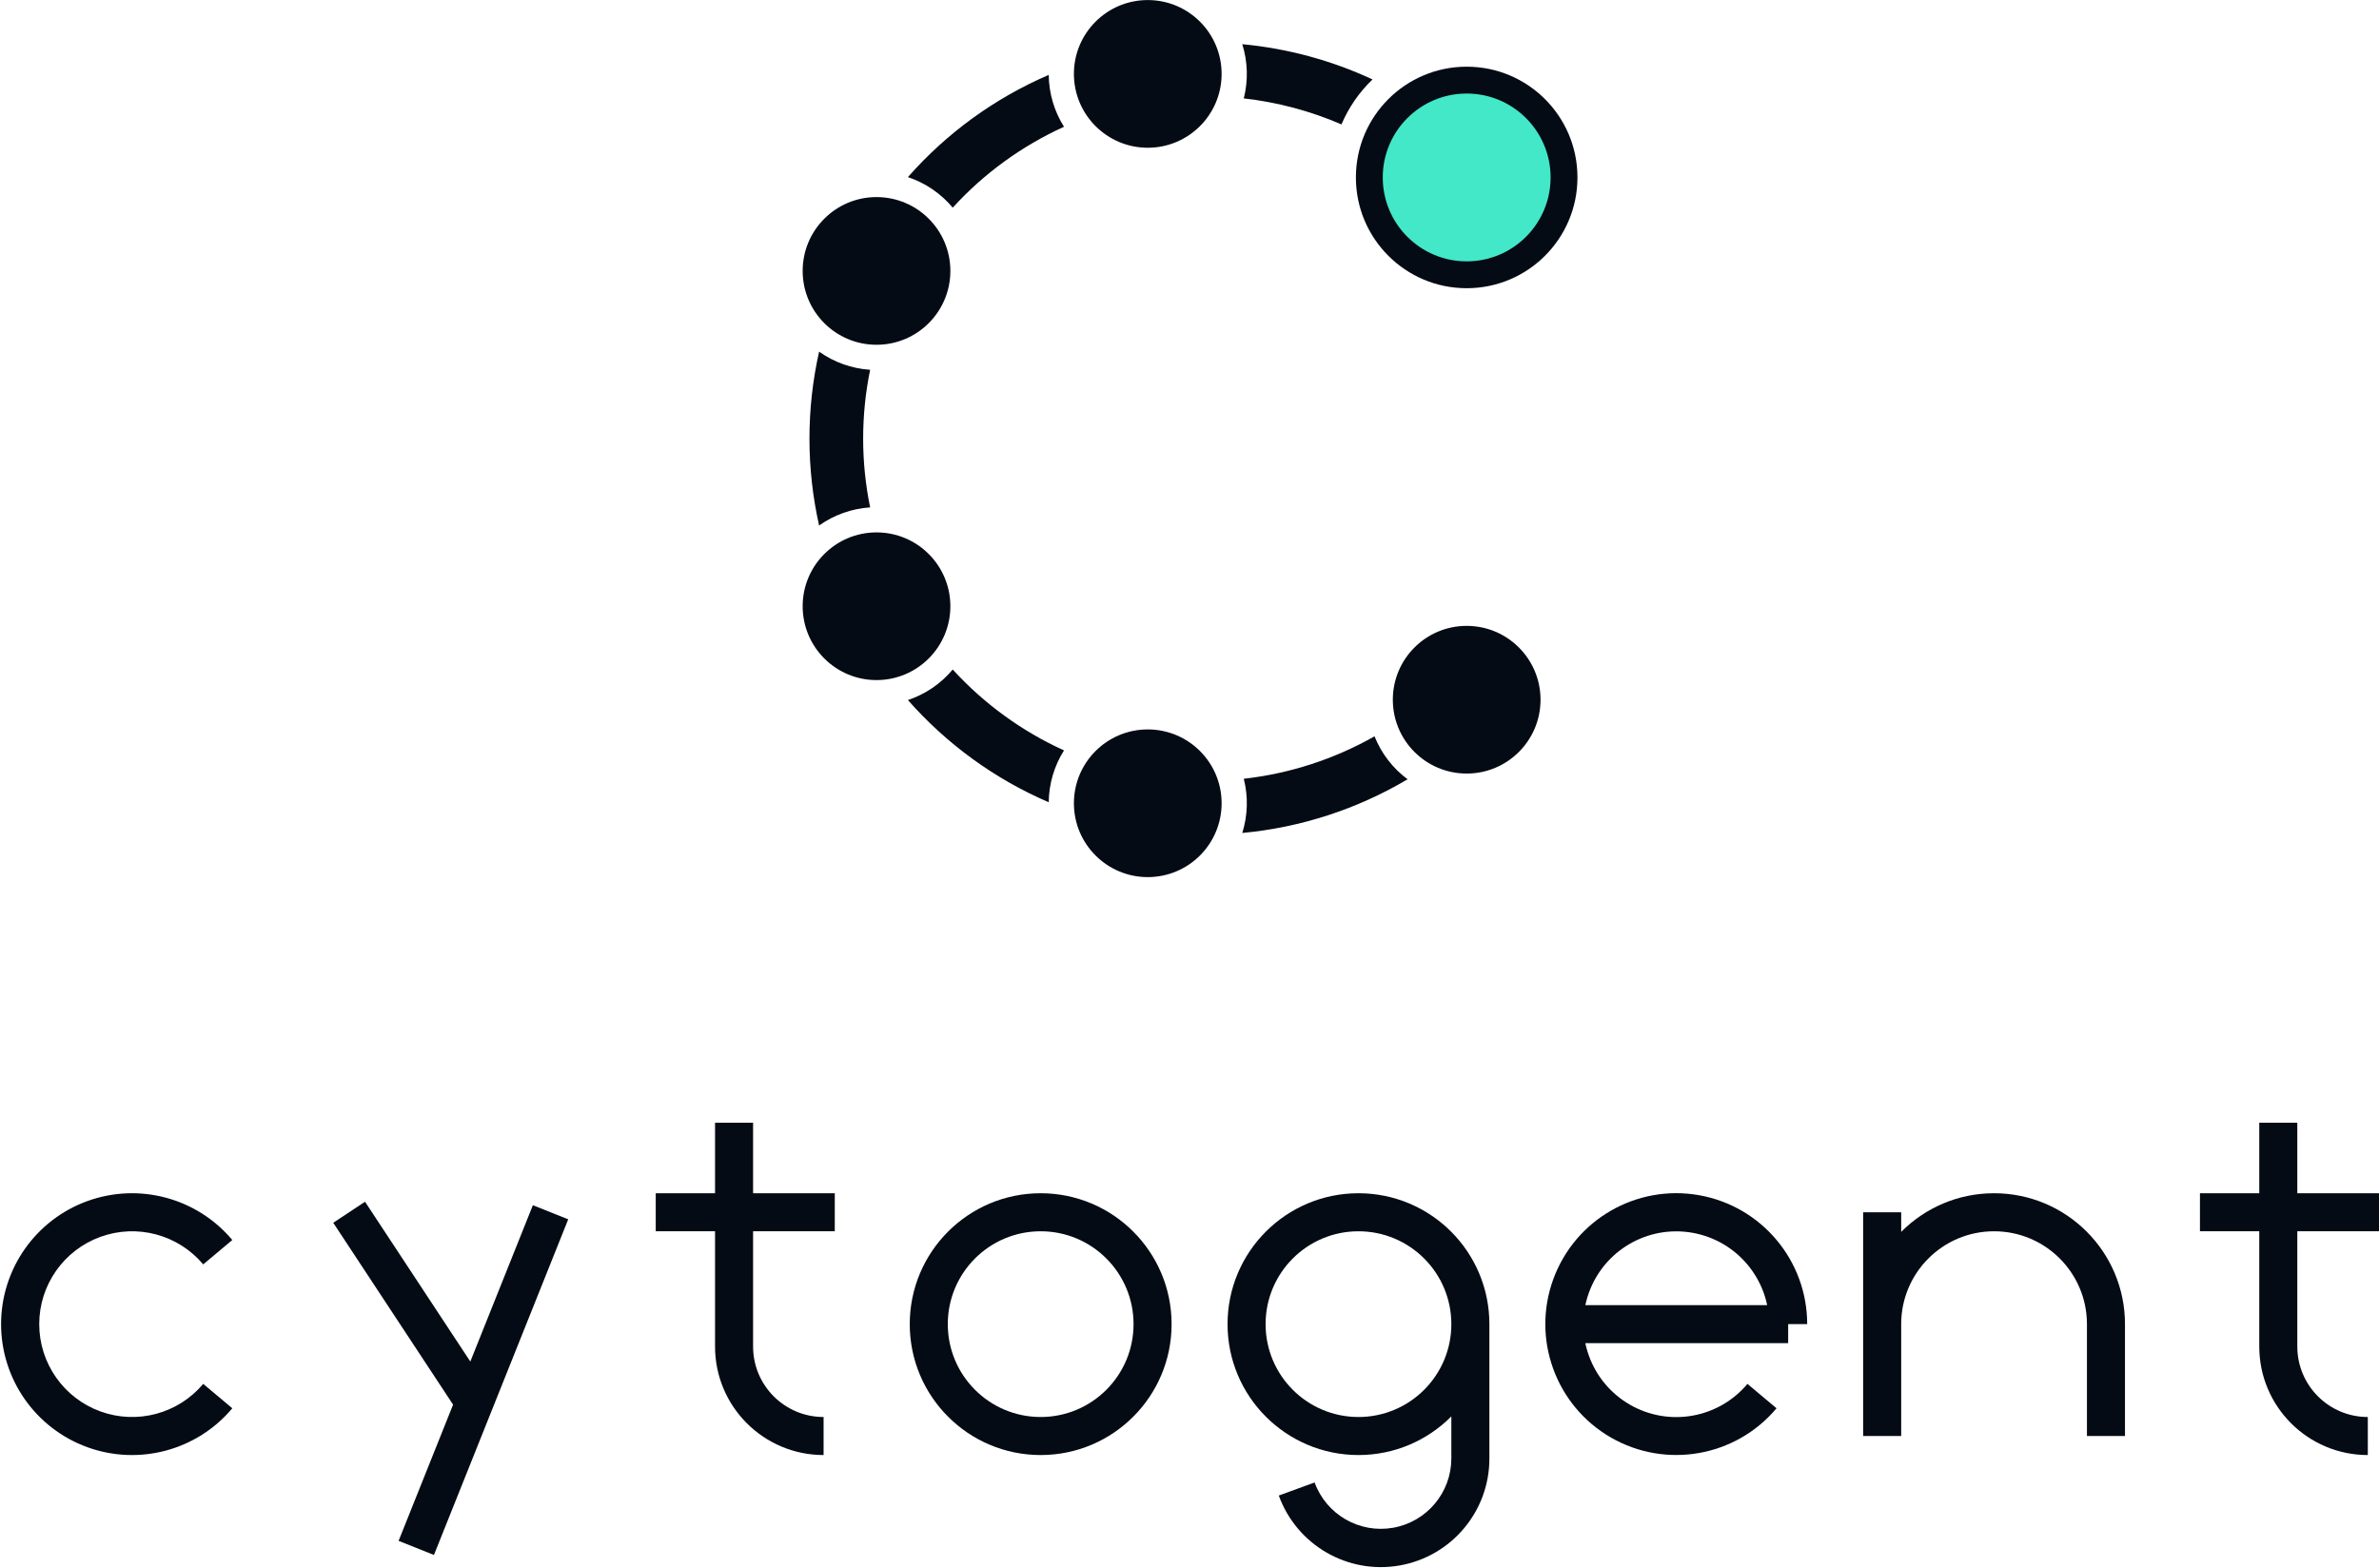
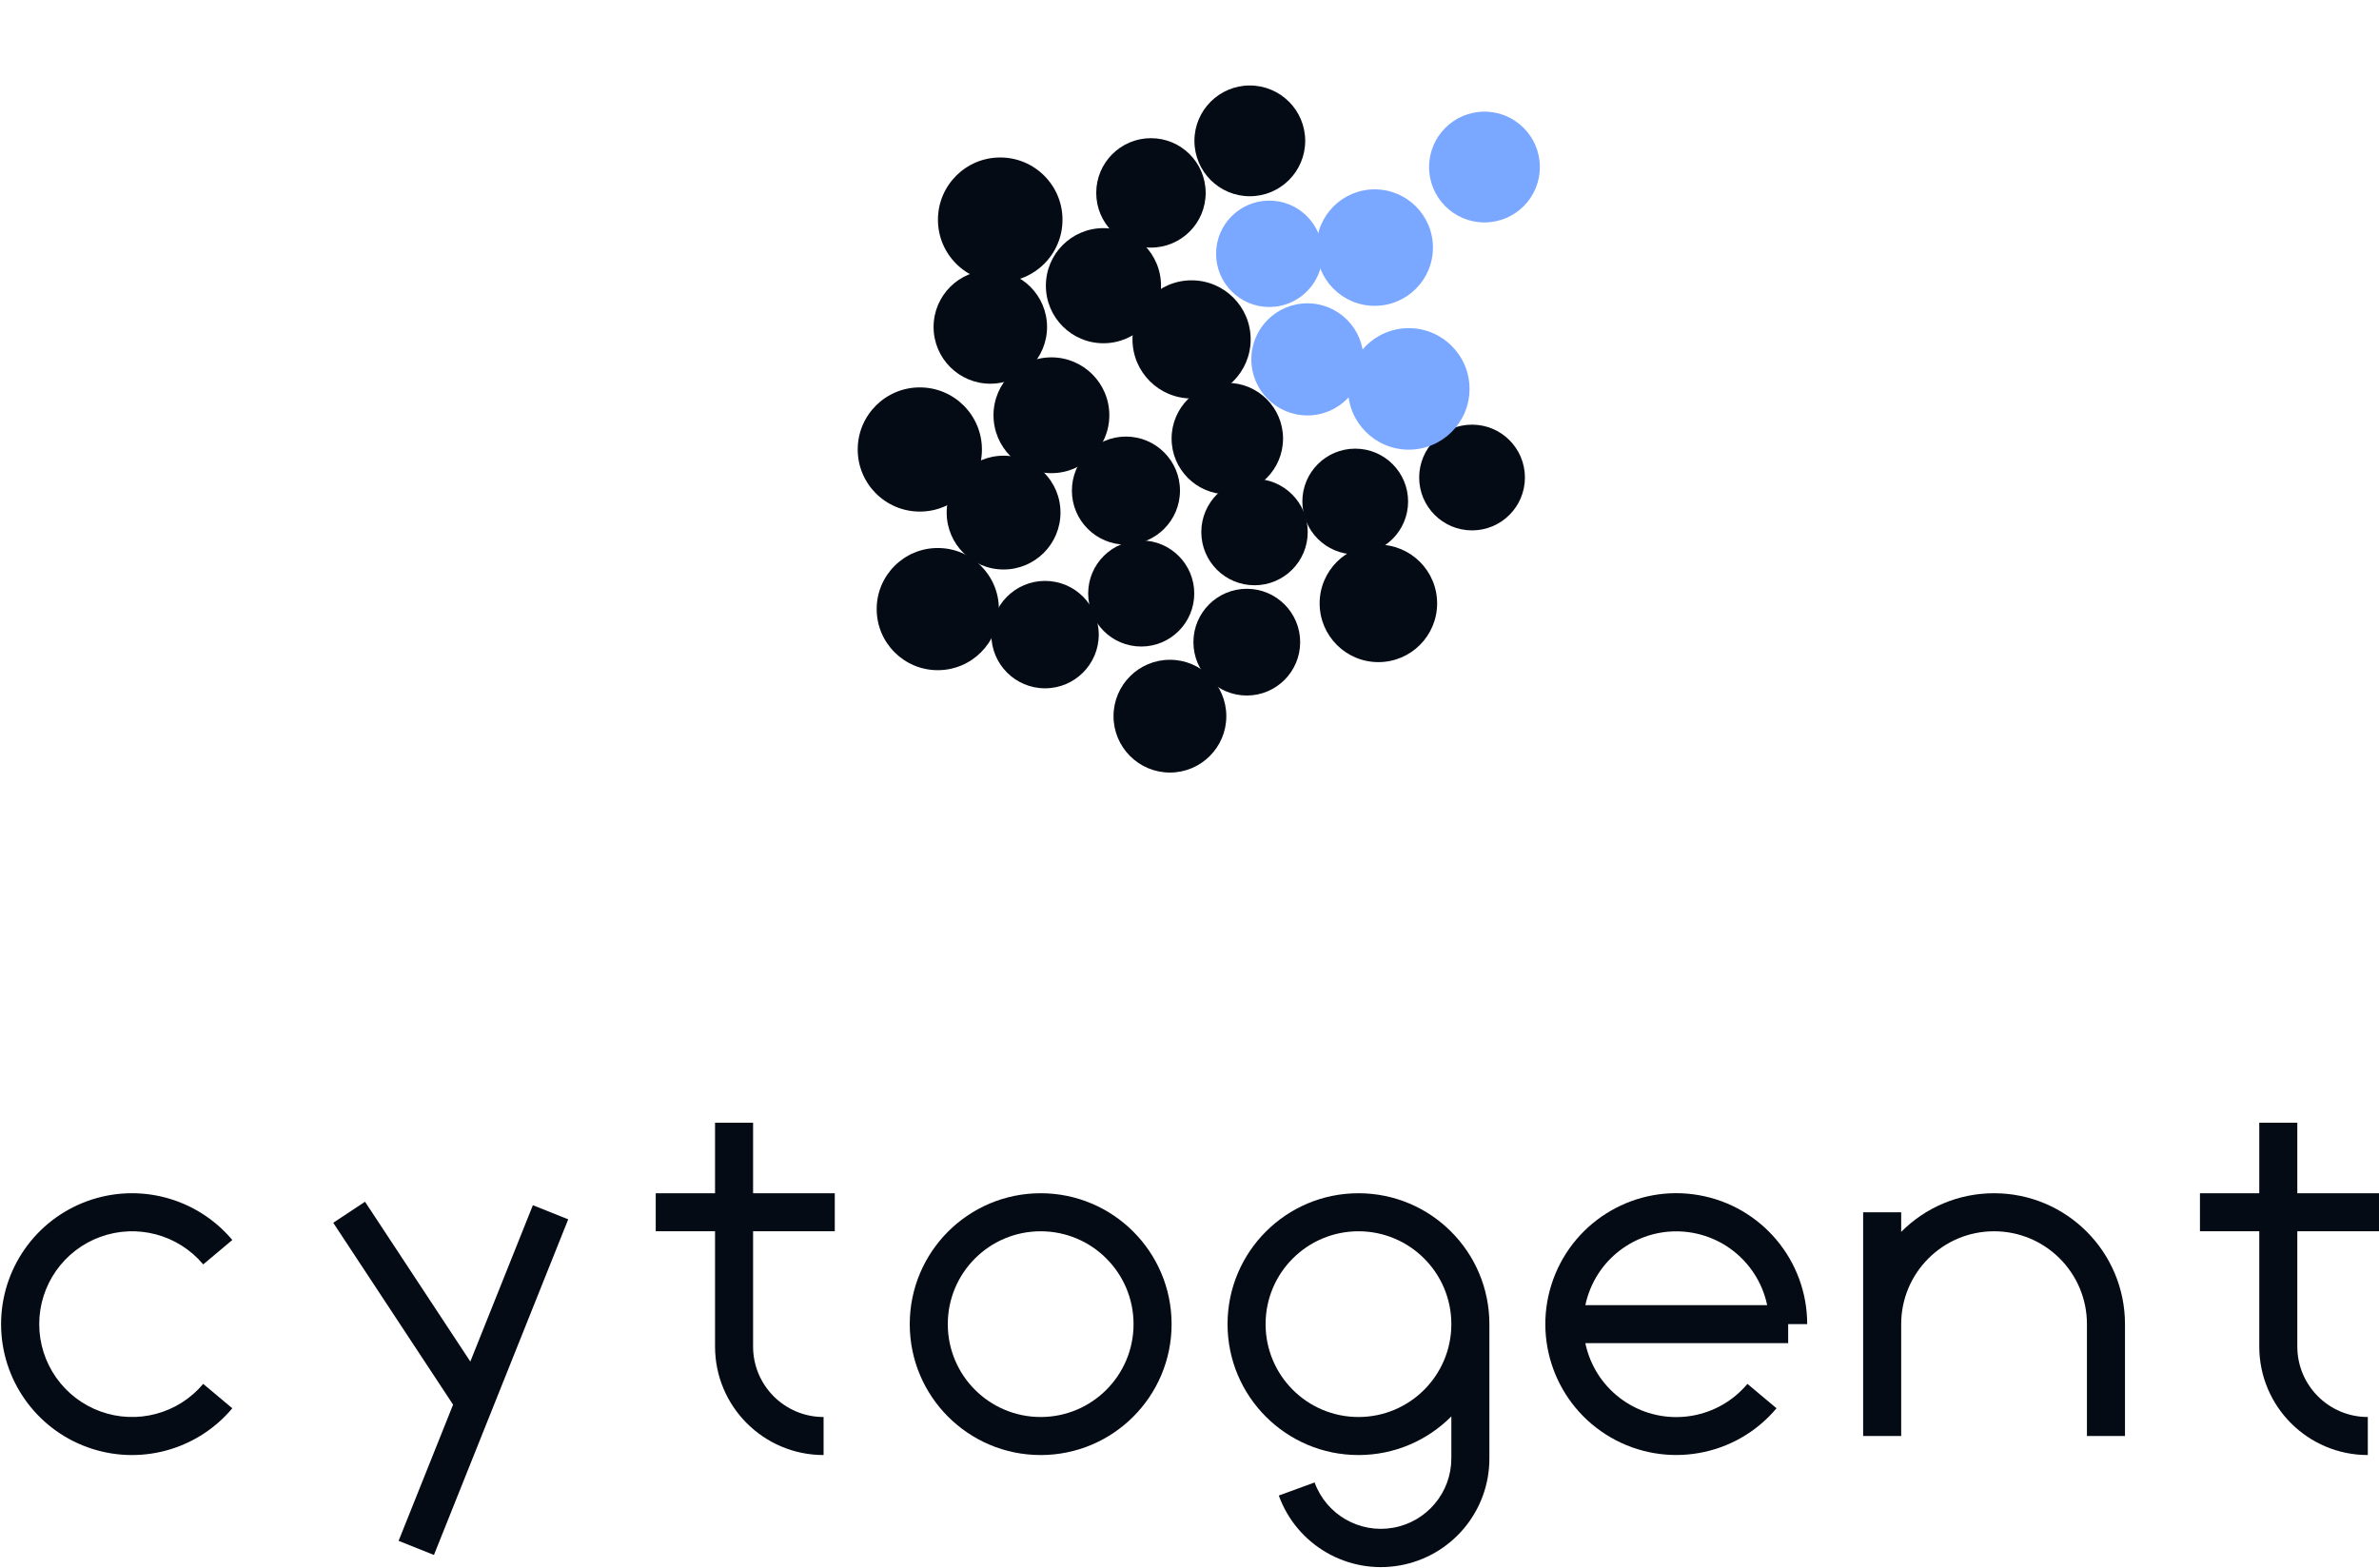
<svg xmlns="http://www.w3.org/2000/svg" viewBox="-0.1 8.8 212.6 140.1" role="img">
  <g transform="translate(59.63 0) scale(1.5)">
-     <path fill="#050B14" d="M41.95 10.6A23.6 23.6 0 0 0 34.19 8.5A5.9 5.9 0 0 1 34.28 11.73A20.4 20.4 0 0 1 40.1 13.28A8.1 8.1 0 0 1 41.95 10.6ZM22.66 10.33A23.6 23.6 0 0 0 14.27 16.42A5.9 5.9 0 0 1 16.94 18.24A20.4 20.4 0 0 1 23.57 13.42A5.9 5.9 0 0 1 22.66 10.33ZM8.98 26.82A23.6 23.6 0 0 0 8.98 37.18A5.9 5.9 0 0 1 12.02 36.1A20.4 20.4 0 0 1 12.02 27.9A5.9 5.9 0 0 1 8.98 26.82ZM14.27 47.58A23.6 23.6 0 0 0 22.66 53.67A5.9 5.9 0 0 1 23.57 50.58A20.4 20.4 0 0 1 16.94 45.76A5.9 5.9 0 0 1 14.27 47.58ZM34.19 55.5A23.6 23.6 0 0 0 44.04 52.3A5.9 5.9 0 0 1 42.07 49.74A20.4 20.4 0 0 1 34.28 52.27A5.9 5.9 0 0 1 34.19 55.5Z" />
-     <circle cx="28.56" cy="10.27" r="4.4" fill="#050B14" />
-     <circle cx="12.4" cy="22.01" r="4.4" fill="#050B14" />
-     <circle cx="12.4" cy="41.99" r="4.4" fill="#050B14" />
-     <circle cx="28.56" cy="53.73" r="4.4" fill="#050B14" />
-     <circle cx="47.56" cy="47.56" r="4.4" fill="#050B14" />
-     <circle cx="47.56" cy="16.44" r="6.6" fill="#050B14" />
-     <circle cx="47.56" cy="16.44" r="5" fill="#42E8C8" />
+     <circle cx="33.30" cy="32.00" r="3.32" fill="#050B14" />
+     <circle cx="27.26" cy="35.10" r="3.22" fill="#050B14" />
+     <circle cx="31.17" cy="26.09" r="3.52" fill="#050B14" />
+     <circle cx="34.92" cy="37.57" r="3.17" fill="#050B14" />
+     <circle cx="22.82" cy="30.61" r="3.45" fill="#050B14" />
+     <circle cx="28.17" cy="41.23" r="3.16" fill="#050B14" />
+     <circle cx="25.92" cy="22.89" r="3.43" fill="#050B14" />
+     <circle cx="40.92" cy="35.75" r="3.15" fill="#050B14" />
+     <circle cx="19.97" cy="36.41" r="3.39" fill="#050B14" />
+     <circle cx="34.46" cy="44.13" r="3.18" fill="#050B14" />
+     <circle cx="19.18" cy="25.35" r="3.38" fill="#050B14" />
+     <circle cx="22.44" cy="43.68" r="3.20" fill="#050B14" />
+     <circle cx="28.75" cy="17.36" r="3.26" fill="#050B14" />
+     <circle cx="42.30" cy="41.82" r="3.50" fill="#050B14" />
+     <circle cx="14.98" cy="32.65" r="3.70" fill="#050B14" />
+     <circle cx="29.88" cy="48.54" r="3.36" fill="#050B14" />
+     <circle cx="19.77" cy="18.96" r="3.71" fill="#050B14" />
+     <circle cx="47.88" cy="34.32" r="3.15" fill="#050B14" />
+     <circle cx="16.05" cy="42.16" r="3.64" fill="#050B14" />
+     <circle cx="34.64" cy="14.26" r="3.30" fill="#050B14" />
+     <circle cx="42.08" cy="20.62" r="3.47" fill="#7AA7FF" />
+     <circle cx="35.80" cy="20.99" r="3.17" fill="#7AA7FF" />
+     <circle cx="44.11" cy="29.04" r="3.62" fill="#7AA7FF" />
+     <circle cx="38.07" cy="27.28" r="3.34" fill="#7AA7FF" />
+     <circle cx="48.62" cy="15.82" r="3.30" fill="#7AA7FF" />
  </g>
  <g transform="translate(0 137.15)">
    <path fill="#050B14" d="M20.66 -17.52A11.7 11.7 0 1 0 20.66 -2.48L18.06 -4.66A8.3 8.3 0 1 1 18.06 -15.34Z" />
    <path fill="#050B14" d="M29.68 -19.06L40.88 -2.06L43.72 -3.94L32.52 -20.94ZM47.52 -20.63L35.52 9.37L38.68 10.63L50.68 -19.37Z" />
    <path fill="#050B14" d="M63.8 -28L63.8 -8L67.2 -8L67.2 -28ZM58.5 -18.3L74.5 -18.3L74.5 -21.7L58.5 -21.7ZM63.8 -8A9.7 9.7 0 0 0 73.5 1.7L73.5 -1.7A6.3 6.3 0 0 1 67.2 -8Z" />
    <path fill="#050B14" d="M104.6 -10A11.7 11.7 0 1 0 81.2 -10A11.7 11.7 0 1 0 104.6 -10ZM101.2 -10A8.3 8.3 0 1 1 84.6 -10A8.3 8.3 0 1 1 101.2 -10Z" />
    <path fill="#050B14" d="M133 -10A11.7 11.7 0 1 0 109.6 -10A11.7 11.7 0 1 0 133 -10ZM129.6 -10A8.3 8.3 0 1 1 113 -10A8.3 8.3 0 1 1 129.6 -10ZM129.6 -10L129.6 2L133 2L133 -10ZM114.18 5.32A9.7 9.7 0 0 0 133 2L129.6 2A6.3 6.3 0 0 1 117.38 4.15Z" />
    <path fill="#050B14" d="M161.4 -10A11.7 11.7 0 1 0 158.66 -2.48L156.06 -4.66A8.3 8.3 0 1 1 158 -10ZM139.7 -8.3L159.7 -8.3L159.7 -11.7L139.7 -11.7Z" />
    <path fill="#050B14" d="M169.8 0L169.8 -20L166.4 -20L166.4 0ZM189.8 -10A11.7 11.7 0 0 0 166.4 -10L169.8 -10A8.3 8.3 0 0 1 186.4 -10ZM186.4 -10L186.4 0L189.8 0L189.8 -10Z" />
    <path fill="#050B14" d="M201.8 -28L201.8 -8L205.2 -8L205.2 -28ZM196.5 -18.3L212.5 -18.3L212.5 -21.7L196.5 -21.7ZM201.8 -8A9.7 9.7 0 0 0 211.5 1.7L211.5 -1.7A6.3 6.3 0 0 1 205.2 -8Z" />
  </g>
</svg>
